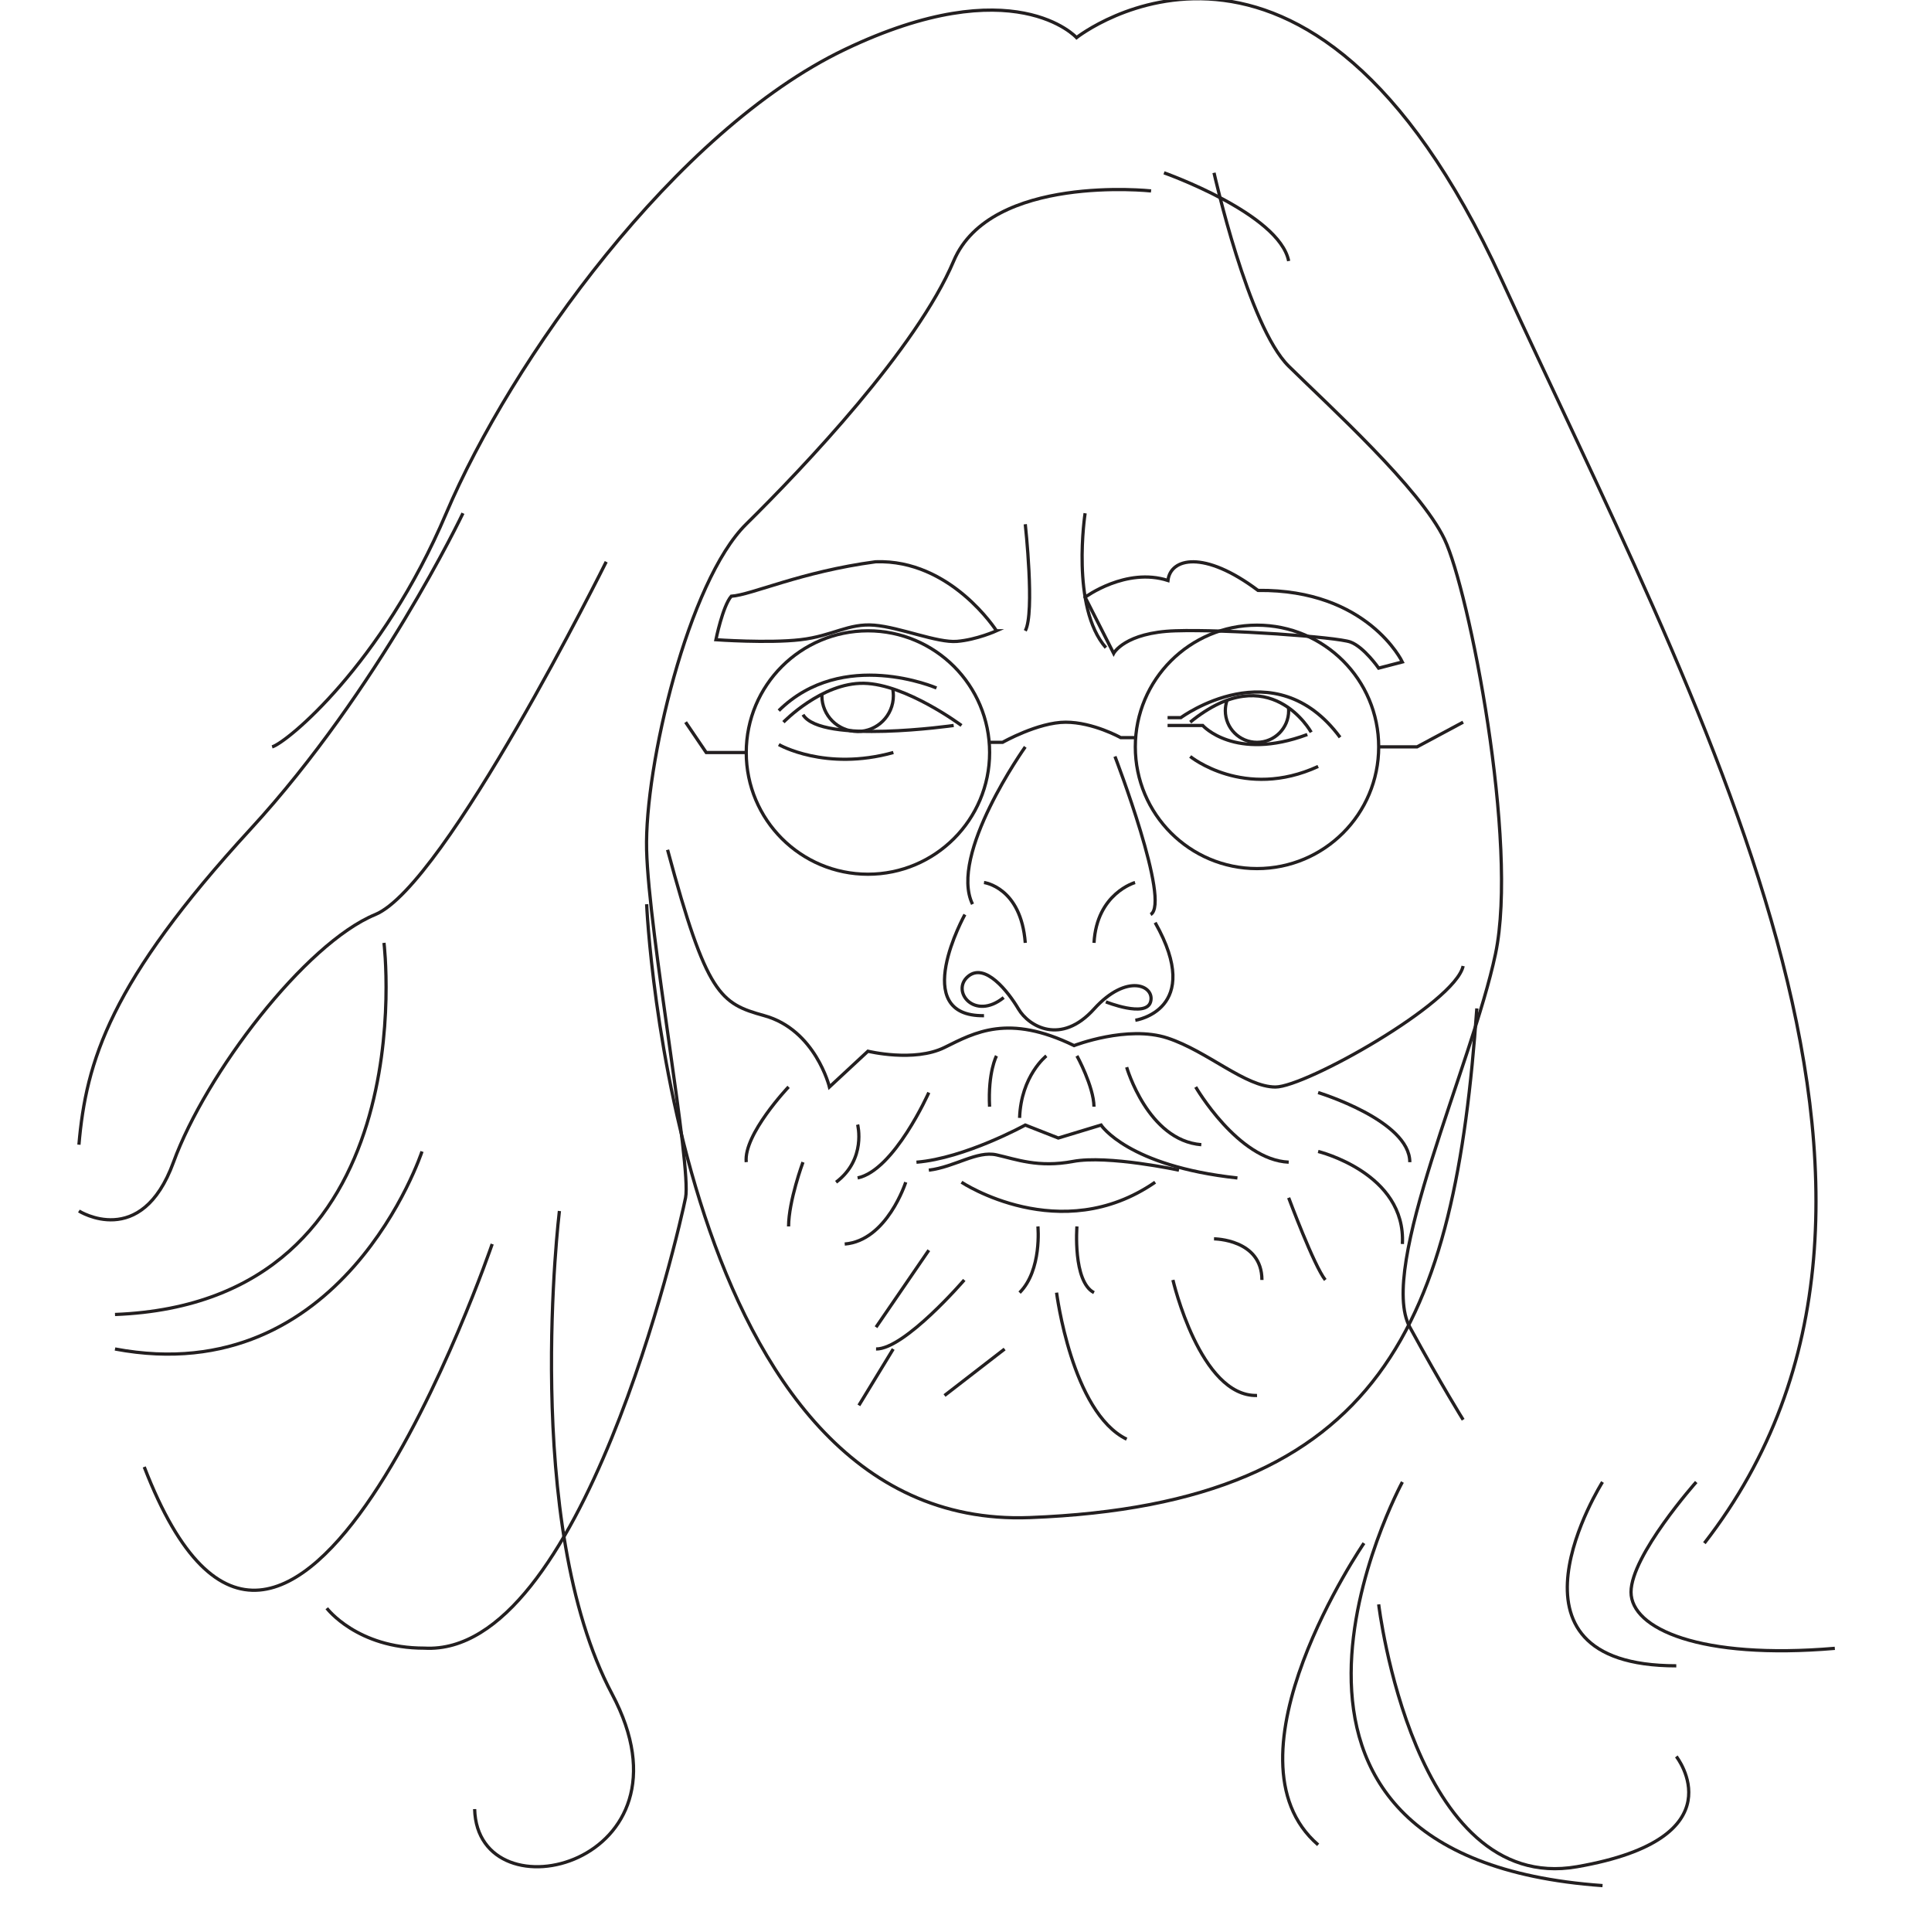
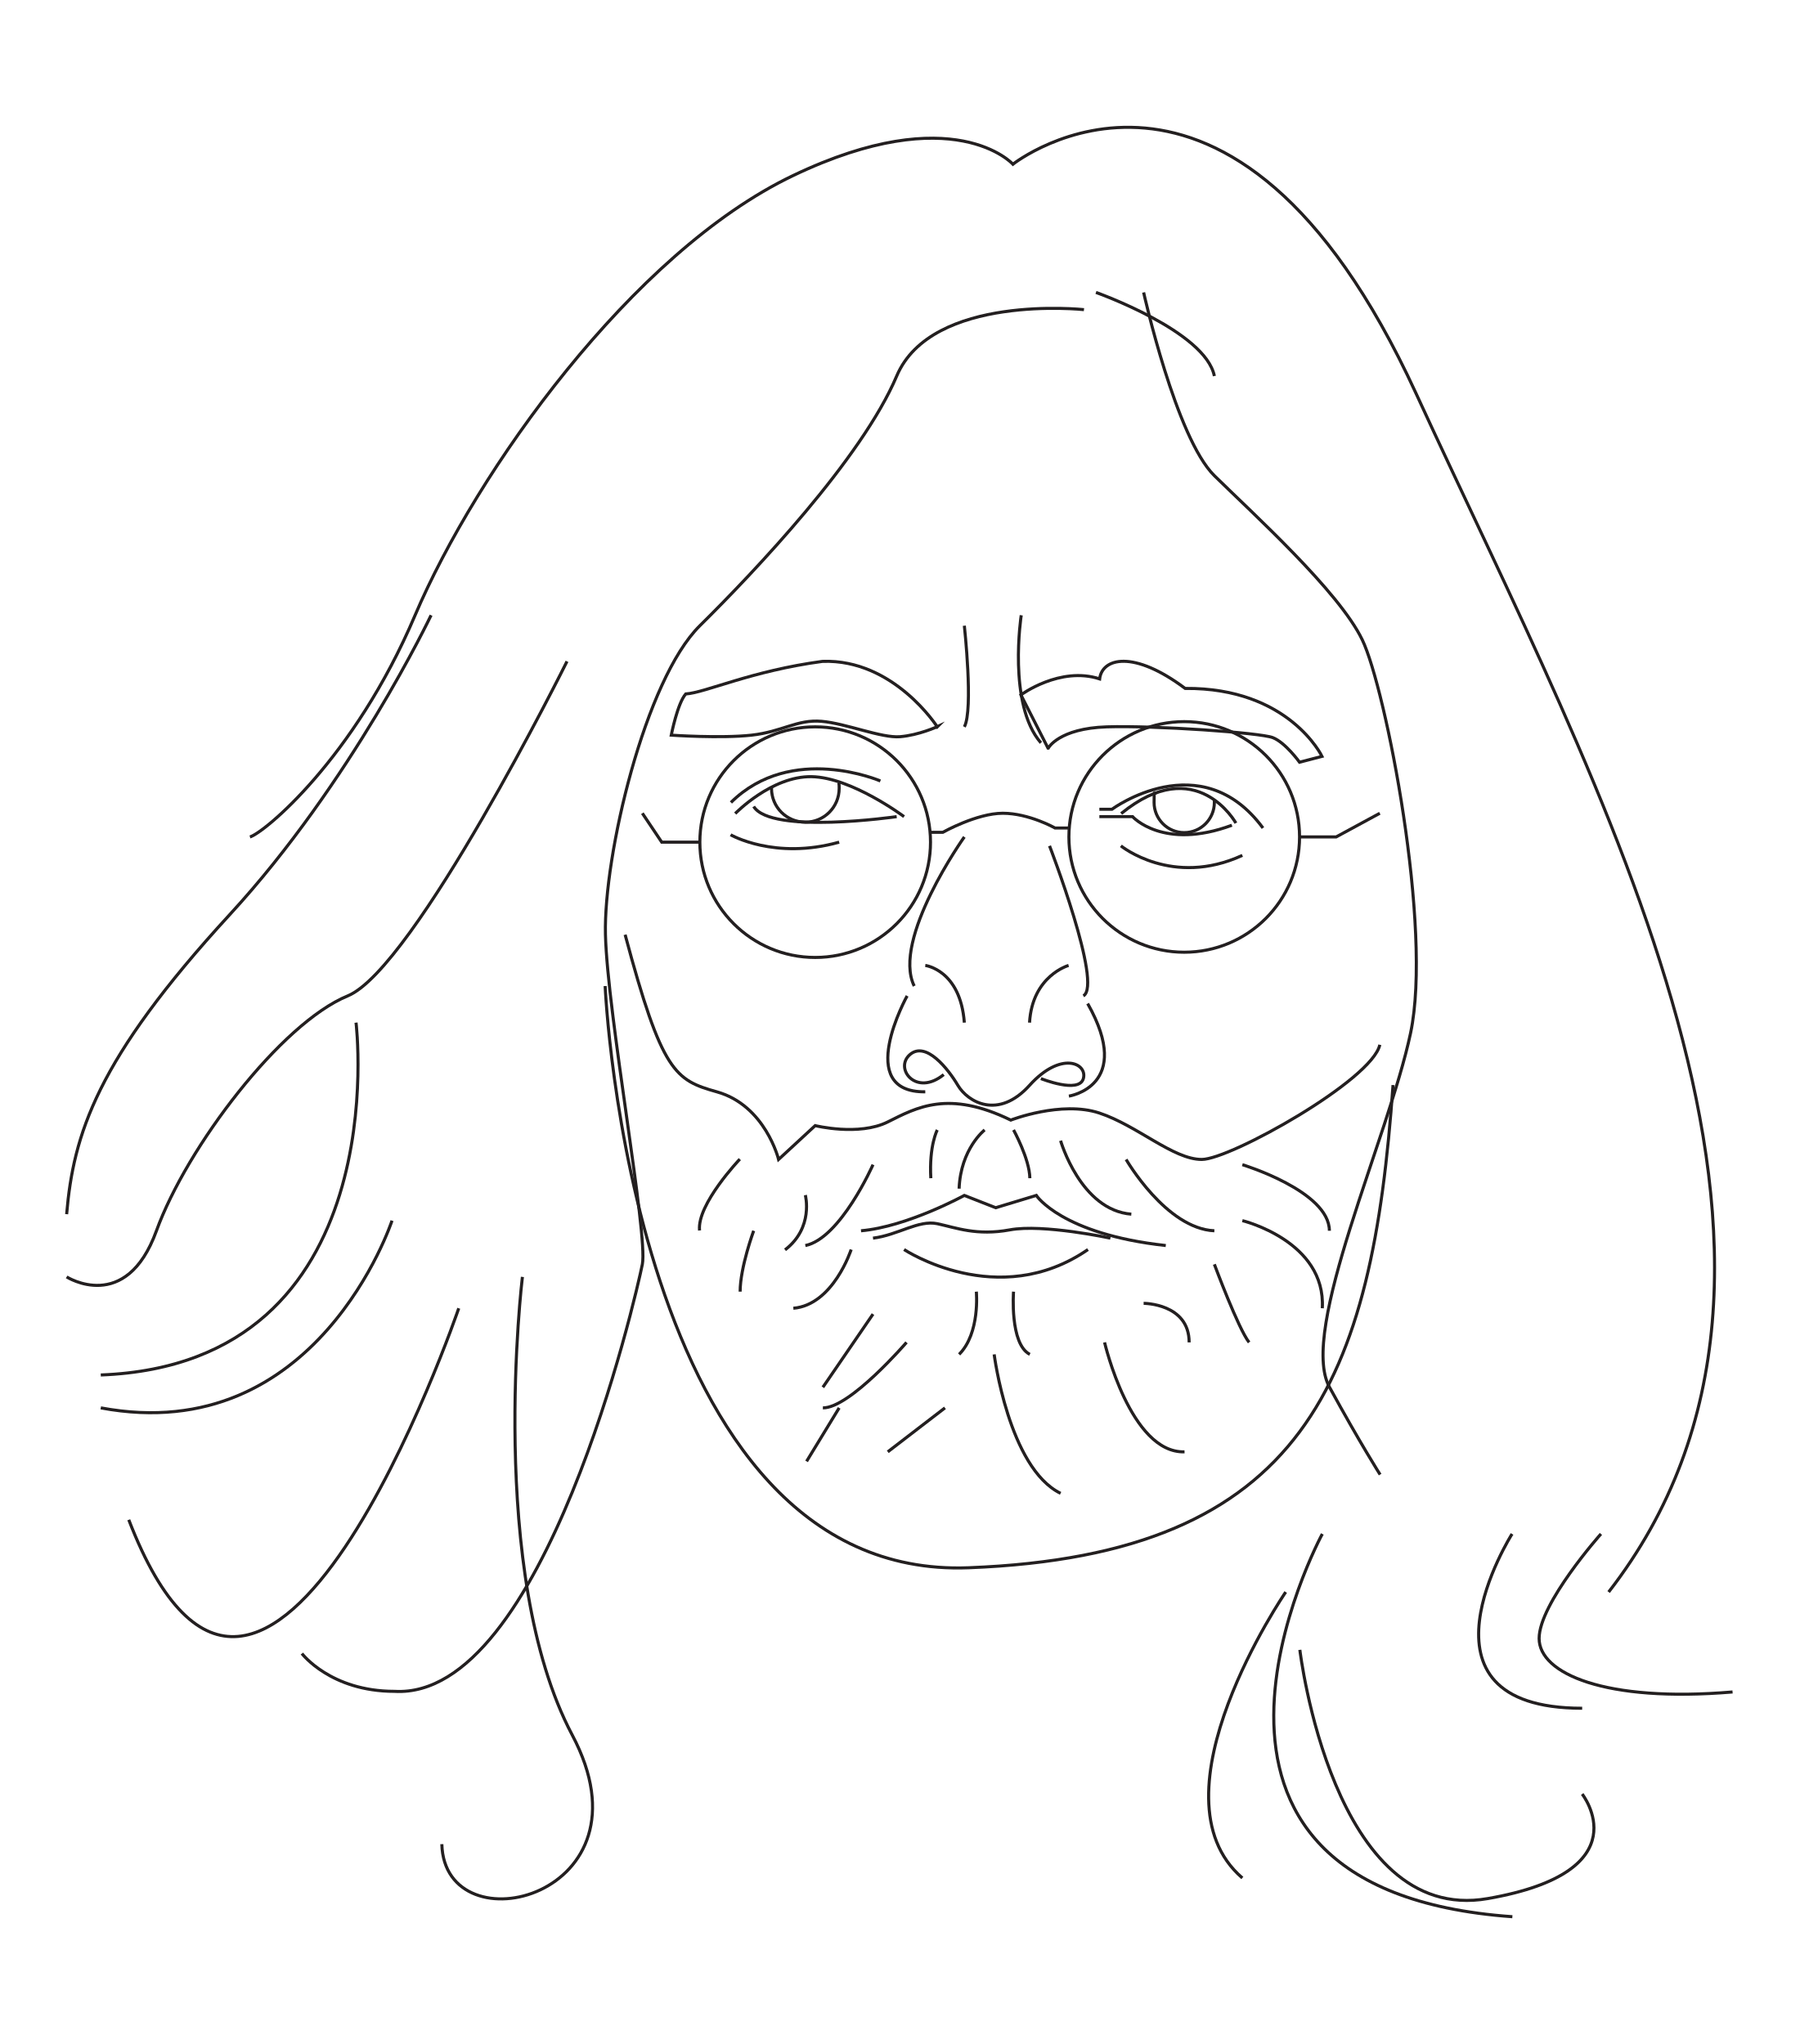
- <svg xmlns="http://www.w3.org/2000/svg" id="Layer_2" data-name="Layer 2" viewBox="0 0 595.34 595.89">
+ <svg xmlns="http://www.w3.org/2000/svg" id="Layer_2" version="1.1" viewBox="-21.17 -40.91 585.04 664.81">
+   <defs>
+     <style>
+       .st0 {
+         fill: none;
+         stroke: #231f20;
+         stroke-miterlimit: 10;
+       }
+     </style>
+   </defs>
  <g>
-     <circle cx="267.76" cy="232.1" r="37.54" fill="none" stroke="#231f20" stroke-miterlimit="10" />
-     <circle cx="387.79" cy="230.36" r="37.54" fill="none" stroke="#231f20" stroke-miterlimit="10" />
-     <path d="M350.26,227.51h-4.52s-8.49-4.76-16.98-4.76-19.46,6.21-19.46,6.21h-4.01" fill="none" stroke="#231f20" stroke-miterlimit="10" />
-     <polyline points="425.33 230.36 437.16 230.36 451.38 222.74" fill="none" stroke="#231f20" stroke-miterlimit="10" />
-     <polyline points="230.22 232.1 217.87 232.1 211.51 222.74" fill="none" stroke="#231f20" stroke-miterlimit="10" />
+     <circle class="st0" cx="243.9" cy="233" r="37.5" />
+     <circle class="st0" cx="363.9" cy="231.3" r="37.5" />
+     <path class="st0" d="M326.4,228.4h-4.5s-8.5-4.8-17-4.8-19.5,6.2-19.5,6.2h-4" />
+     <polyline class="st0" points="401.5 231.3 413.3 231.3 427.5 223.6" />
+     <polyline class="st0" points="206.4 233 194 233 187.7 223.6" />
  </g>
-   <path d="M334.76,158.3s-4.52,29.02,6.41,41.46" fill="none" stroke="#231f20" stroke-miterlimit="10" />
-   <path d="M316.3,161.69s3.01,27.31,0,32.87" fill="none" stroke="#231f20" stroke-miterlimit="10" />
  <g>
-     <path d="M343.58,201.5s3.42-6.44,19.03-6.94,49.86,1.9,54.04,3.47,8.67,8.04,8.67,8.04l7.31-1.9s-10.66-22.45-44.53-22.07c-16.75-12.56-27.02-9.94-27.78-3.06-12.94-4.17-25.56,5.16-25.56,5.16l8.81,17.32Z" fill="none" stroke="#231f20" stroke-miterlimit="10" />
-     <path d="M307.42,194.56s-14.08-22.12-37.3-21.29c-23.22,3.11-38.06,10.17-44.53,10.63-2.66,3.13-4.73,13.41-4.73,13.41,0,0,16.11,1.14,26.05,0s14.84-5.16,22.84-4.48,19.41,5.5,25.5,4.99,12.18-3.26,12.18-3.26Z" fill="none" stroke="#231f20" stroke-miterlimit="10" />
+     <path class="st0" d="M310.9,159.2s-4.5,29,6.4,41.5" />
+     <path class="st0" d="M292.4,162.6s3,27.3,0,32.9" />
+   </g>
+   <g>
+     <path class="st0" d="M319.7,202.4s3.4-6.4,19-6.9,49.9,1.9,54,3.5,8.7,8,8.7,8l7.3-1.9s-10.7-22.4-44.5-22.1c-16.8-12.6-27-9.9-27.8-3.1-12.9-4.2-25.6,5.2-25.6,5.2l8.8,17.3h0Z" />
+     <path class="st0" d="M283.6,195.5s-14.1-22.1-37.3-21.3c-23.2,3.1-38.1,10.2-44.5,10.6-2.7,3.1-4.7,13.4-4.7,13.4,0,0,16.1,1.1,26.1,0s14.8-5.2,22.8-4.5,19.4,5.5,25.5,5,12.2-3.3,12.2-3.3h0Z" />
  </g>
  <g>
    <g>
-       <path d="M296.62,223.76s-17.1-12.76-30.11-13.01-24.81,11.99-24.81,11.99" fill="none" stroke="#231f20" stroke-miterlimit="10" />
-       <path d="M294.21,223.76s-40.94,5.86-46.48-3.33" fill="none" stroke="#231f20" stroke-miterlimit="10" />
-       <path d="M288.91,212.2s-28.9-12.52-48.65,6.98" fill="none" stroke="#231f20" stroke-miterlimit="10" />
-       <path d="M275.46,212.77c.1.59.15,1.19.15,1.81,0,6.09-4.94,11.03-11.03,11.03s-11.03-4.94-11.03-11.03c0-.15,0-.3,0-.45" fill="none" stroke="#231f20" stroke-miterlimit="10" />
+       <g>
+         <path class="st0" d="M272.8,224.7s-17.1-12.8-30.1-13-24.8,12-24.8,12" />
+         <path class="st0" d="M270.4,224.7s-40.9,5.9-46.5-3.3" />
+         <path class="st0" d="M265.1,213.1s-28.9-12.5-48.6,7" />
+         <path class="st0" d="M251.6,213.7c.1.6.1,1.2.1,1.8,0,6.1-4.9,11-11,11s-11-4.9-11-11v-.4" />
+       </g>
+       <g>
+         <path class="st0" d="M336.3,222.3h4.1s28.9-21.3,49.1,6.1" />
+         <path class="st0" d="M380.7,226.8s-12.8-23.1-37.3-3.1" />
+         <path class="st0" d="M336.3,224.7h10.8s9.9,11.1,32.3,2.8" />
+         <path class="st0" d="M373.7,219.2c0,.3,0,.6,0,.9,0,5.4-4.4,9.8-9.8,9.8s-9.8-4.4-9.8-9.8.2-2.2.5-3.2" />
+       </g>
    </g>
    <g>
-       <path d="M360.2,221.35h4.09s28.9-21.34,49.13,6.07" fill="none" stroke="#231f20" stroke-miterlimit="10" />
-       <path d="M404.51,225.85s-12.76-23.15-37.33-3.11" fill="none" stroke="#231f20" stroke-miterlimit="10" />
-       <path d="M360.2,223.76h10.84s9.87,11.13,32.27,2.79" fill="none" stroke="#231f20" stroke-miterlimit="10" />
-       <path d="M397.52,218.33c.02.28.04.57.04.86,0,5.4-4.37,9.77-9.77,9.77s-9.77-4.37-9.77-9.77c0-1.12.19-2.2.54-3.2" fill="none" stroke="#231f20" stroke-miterlimit="10" />
+       <path class="st0" d="M343.3,234.2s16.7,13.6,39.5,3.1" />
+       <path class="st0" d="M216.4,230.6s14.3,8.3,35.3,2.4" />
    </g>
  </g>
-   <path d="M367.18,233.32s16.67,13.55,39.47,3.08" fill="none" stroke="#231f20" stroke-miterlimit="10" />
-   <path d="M240.26,229.65s14.29,8.3,35.35,2.45" fill="none" stroke="#231f20" stroke-miterlimit="10" />
  <g>
-     <path d="M316.3,230.36s-23.72,33.28-16.27,48.52" fill="none" stroke="#231f20" stroke-miterlimit="10" />
-     <path d="M343.97,233.32s17.37,45.21,10.99,48.75" fill="none" stroke="#231f20" stroke-miterlimit="10" />
-     <path d="M297.67,282.08s-17.5,31.54,5.9,31.19" fill="none" stroke="#231f20" stroke-miterlimit="10" />
-     <path d="M350.26,314.68s21.34-3.19,6.11-30.12" fill="none" stroke="#231f20" stroke-miterlimit="10" />
-     <path d="M341.17,309.01s12.37,4.96,13.79,0-7.26-9.06-17.45,2.21-20.11,5.39-23.3,0-10.37-14.54-15.62-10.02,2.02,13.75,11.05,6.48" fill="none" stroke="#231f20" stroke-miterlimit="10" />
-     <path d="M350.17,272.2s-11.84,3.34-12.66,18.61" fill="none" stroke="#231f20" stroke-miterlimit="10" />
-     <path d="M303.57,272.2s11.43,1.43,12.73,18.61" fill="none" stroke="#231f20" stroke-miterlimit="10" />
+     <path class="st0" d="M292.4,231.3s-23.7,33.3-16.3,48.5" />
+     <path class="st0" d="M320.1,234.2s17.4,45.2,11,48.8" />
+     <path class="st0" d="M273.8,283s-17.5,31.5,5.9,31.2" />
+     <path class="st0" d="M326.4,315.6s21.3-3.2,6.1-30.1" />
+     <path class="st0" d="M317.3,309.9s12.4,5,13.8,0-7.3-9.1-17.5,2.2-20.1,5.4-23.3,0-10.4-14.5-15.6-10,2,13.8,11,6.5" />
+     <path class="st0" d="M326.3,273.1s-11.8,3.3-12.7,18.6" />
+     <path class="st0" d="M279.7,273.1s11.4,1.4,12.7,18.6" />
  </g>
  <g>
-     <path d="M363.72,360.92s-21.91-4.72-32.69-2.7-17.54-.67-23.6-2.02-12.8,3.71-20.88,4.72" fill="none" stroke="#231f20" stroke-miterlimit="10" />
-     <path d="M296.62,364.63s30.49,20.22,59.75,0" fill="none" stroke="#231f20" stroke-miterlimit="10" />
+     <path class="st0" d="M339.9,361.8s-21.9-4.7-32.7-2.7-17.5-.7-23.6-2-12.8,3.7-20.9,4.7" />
+     <path class="st0" d="M272.8,365.5s30.5,20.2,59.8,0" />
  </g>
  <g>
-     <path d="M451.38,297.95c-2.48,11.45-48.61,37.32-57.9,37.32s-20.9-11.03-33.28-15.1-28.84,2.32-28.84,2.32c-20.32-9.87-30.59-4.06-39.97.58s-23.63,1.16-23.63,1.16l-11.88,11.03s-4.29-17.62-20.09-22c-13.54-3.75-17.77-6.25-29.84-51.15" fill="none" stroke="#231f20" stroke-miterlimit="10" />
-     <path d="M381.75,363.32c-33.87-3.66-42.07-16.32-42.07-16.32l-13.19,4-10.19-4s-18.59,10.25-33.57,11.46" fill="none" stroke="#231f20" stroke-miterlimit="10" />
-     <path d="M199.49,278.89s8.42,193.36,118.15,189.18,131.18-61.36,137.97-157.04" fill="none" stroke="#231f20" stroke-miterlimit="10" />
-     <path d="M279.42,364.63s-5.75,18.02-18.82,19.07" fill="none" stroke="#231f20" stroke-miterlimit="10" />
-     <path d="M307.42,325.66s-2.68,5.07-2.13,15.68" fill="none" stroke="#231f20" stroke-miterlimit="10" />
-     <path d="M332.24,325.66s5.16,9.41,5.26,15.68" fill="none" stroke="#231f20" stroke-miterlimit="10" />
-     <path d="M322.81,325.66s-7.82,6.11-8.26,19.14" fill="none" stroke="#231f20" stroke-miterlimit="10" />
-     <path d="M347.58,329.16s6.52,22.6,23.03,23.9" fill="none" stroke="#231f20" stroke-miterlimit="10" />
-     <path d="M368.88,335.27s13.04,22.48,28.69,23.18" fill="none" stroke="#231f20" stroke-miterlimit="10" />
-     <path d="M286.54,336.98s-10.65,23.98-21.96,26.33" fill="none" stroke="#231f20" stroke-miterlimit="10" />
-     <path d="M264.58,346.86s2.79,10.65-6.65,17.77" fill="none" stroke="#231f20" stroke-miterlimit="10" />
-     <path d="M243.28,335.23s-13.96,14.7-13.06,23.21" fill="none" stroke="#231f20" stroke-miterlimit="10" />
-     <path d="M406.65,336.98s28.28,8.6,28.28,21.47" fill="none" stroke="#231f20" stroke-miterlimit="10" />
-     <path d="M406.65,355.15s27.17,6.6,25.99,28.54" fill="none" stroke="#231f20" stroke-miterlimit="10" />
-     <path d="M397.56,369.43s7.82,21.01,11.3,25.35" fill="none" stroke="#231f20" stroke-miterlimit="10" />
-     <path d="M374.53,382.1s14.78.07,14.78,12.68" fill="none" stroke="#231f20" stroke-miterlimit="10" />
-     <path d="M332.24,378.27s-1.34,16.95,5.26,20.42" fill="none" stroke="#231f20" stroke-miterlimit="10" />
-     <path d="M320.2,378.27s1.3,13.47-5.65,20.42" fill="none" stroke="#231f20" stroke-miterlimit="10" />
-     <path d="M325.96,398.69s4.67,36.94,21.62,45.2" fill="none" stroke="#231f20" stroke-miterlimit="10" />
-     <line x1="275.56" y1="416.08" x2="264.97" y2="433.46" fill="none" stroke="#231f20" stroke-miterlimit="10" />
-     <path d="M361.85,394.78s8.36,36.07,25.95,35.63" fill="none" stroke="#231f20" stroke-miterlimit="10" />
-     <line x1="286.54" y1="385.61" x2="270.26" y2="409.35" fill="none" stroke="#231f20" stroke-miterlimit="10" />
-     <path d="M297.48,394.78s-18.42,21.4-27.21,21.29" fill="none" stroke="#231f20" stroke-miterlimit="10" />
-     <line x1="309.93" y1="416.08" x2="291.39" y2="430.42" fill="none" stroke="#231f20" stroke-miterlimit="10" />
-     <path d="M247.72,358.45s-4.41,11.92-4.44,19.82" fill="none" stroke="#231f20" stroke-miterlimit="10" />
+     <path class="st0" d="M427.5,298.9c-2.5,11.5-48.6,37.3-57.9,37.3s-20.9-11-33.3-15.1-28.8,2.3-28.8,2.3c-20.3-9.9-30.6-4.1-40,.6s-23.6,1.2-23.6,1.2l-11.9,11s-4.3-17.6-20.1-22c-13.5-3.8-17.8-6.2-29.8-51.1" />
+     <path class="st0" d="M357.9,364.2c-33.9-3.7-42.1-16.3-42.1-16.3l-13.2,4-10.2-4s-18.6,10.2-33.6,11.5" />
+     <path class="st0" d="M175.6,279.8s8.4,193.4,118.2,189.2,131.2-61.4,138-157" />
+     <path class="st0" d="M255.6,365.5s-5.8,18-18.8,19.1" />
+     <path class="st0" d="M283.6,326.6s-2.7,5.1-2.1,15.7" />
+     <path class="st0" d="M308.4,326.6s5.2,9.4,5.3,15.7" />
+     <path class="st0" d="M299,326.6s-7.8,6.1-8.3,19.1" />
+     <path class="st0" d="M323.7,330.1s6.5,22.6,23,23.9" />
+     <path class="st0" d="M345,336.2s13,22.5,28.7,23.2" />
+     <path class="st0" d="M262.7,337.9s-10.6,24-22,26.3" />
+     <path class="st0" d="M240.7,347.8s2.8,10.6-6.6,17.8" />
+     <path class="st0" d="M219.4,336.1s-14,14.7-13.1,23.2" />
+     <path class="st0" d="M382.8,337.9s28.3,8.6,28.3,21.5" />
+     <path class="st0" d="M382.8,356.1s27.2,6.6,26,28.5" />
+     <path class="st0" d="M373.7,370.3s7.8,21,11.3,25.4" />
+     <path class="st0" d="M350.7,383s14.8,0,14.8,12.7" />
+     <path class="st0" d="M308.4,379.2s-1.3,17,5.3,20.4" />
+     <path class="st0" d="M296.3,379.2s1.3,13.5-5.6,20.4" />
+     <path class="st0" d="M302.1,399.6s4.7,36.9,21.6,45.2" />
+     <line class="st0" x1="251.7" y1="417" x2="241.1" y2="434.4" />
+     <path class="st0" d="M338,395.7s8.4,36.1,26,35.6" />
+     <line class="st0" x1="262.7" y1="386.5" x2="246.4" y2="410.3" />
+     <path class="st0" d="M273.6,395.7s-18.4,21.4-27.2,21.3" />
+     <line class="st0" x1="286.1" y1="417" x2="267.5" y2="431.3" />
+     <path class="st0" d="M223.9,359.4s-4.4,11.9-4.4,19.8" />
  </g>
  <g>
-     <path d="M359.1,53.3s35.56,12.56,38.46,27.21" fill="none" stroke="#231f20" stroke-miterlimit="10" />
-     <path d="M374.53,53.3s10.55,47.33,23.04,59.64,40.53,37.63,48.06,53.36,22.93,93.76,15.73,127.93-36.43,96.83-26.42,115.12,16.45,28.55,16.45,28.55" fill="none" stroke="#231f20" stroke-miterlimit="10" />
-     <path d="M355.11,58.89s-49.49-5.35-60.9,21.61-46.18,63.57-64.03,81.18-31.34,74.59-30.7,100.42,13.93,97.68,12.02,107.31-32.01,141.67-80.58,138.93c-20.78.04-30.1-12.31-30.1-12.31" fill="none" stroke="#231f20" stroke-miterlimit="10" />
-     <path d="M83.95,230.36c4.42-1.25,33.85-25.24,53.72-72.07S208.31,40.3,260.59,15.28s71.53-3.68,71.53-3.68c0,0,71.01-56.19,131.09,74.58s145.58,282.91,62.6,389.78" fill="none" stroke="#231f20" stroke-miterlimit="10" />
-     <path d="M142.82,158.3s-25.84,54.26-65.49,97.38c-43.42,47.23-50.77,71.66-52.98,97.38" fill="none" stroke="#231f20" stroke-miterlimit="10" />
-     <path d="M523.3,457.1s-20.12,22.63-20.12,33.95,21.38,20.88,62.87,17.35" fill="none" stroke="#231f20" stroke-miterlimit="10" />
-     <path d="M432.64,457.1s-62.73,115.68,61.75,124.48" fill="none" stroke="#231f20" stroke-miterlimit="10" />
-     <path d="M420.79,475.96s-45.3,66.15-14.14,93.04" fill="none" stroke="#231f20" stroke-miterlimit="10" />
-     <path d="M172.58,373.51s-11.73,96.33,16.24,148.97-41.49,69.78-42.39,35.5" fill="none" stroke="#231f20" stroke-miterlimit="10" />
-     <path d="M151.84,383.7s-62.84,184.21-107.34,68.75" fill="none" stroke="#231f20" stroke-miterlimit="10" />
-     <path d="M187.02,173.27s-49.61,99.89-71.26,108.81-52.32,49.12-62.24,76.37-29.18,15.06-29.18,15.06" fill="none" stroke="#231f20" stroke-miterlimit="10" />
-     <path d="M118.46,290.81s13.53,110.9-82.98,114.62" fill="none" stroke="#231f20" stroke-miterlimit="10" />
-     <path d="M130.19,355.15s-24.35,74.15-94.71,60.92" fill="none" stroke="#231f20" stroke-miterlimit="10" />
-     <path d="M494.38,457.1s-35.87,56.69,22.76,56.69" fill="none" stroke="#231f20" stroke-miterlimit="10" />
-     <path d="M425.33,494.84s10.64,89.68,61.15,80.92,30.67-34.01,30.67-34.01" fill="none" stroke="#231f20" stroke-miterlimit="10" />
+     <path class="st0" d="M335.2,54.2s35.6,12.6,38.5,27.2" />
+     <path class="st0" d="M350.7,54.2s10.5,47.3,23,59.6,40.5,37.6,48.1,53.4,22.9,93.8,15.7,127.9-36.4,96.8-26.4,115.1,16.5,28.5,16.5,28.5" />
+     <path class="st0" d="M331.3,59.8s-49.5-5.3-60.9,21.6-46.2,63.6-64,81.2-31.3,74.6-30.7,100.4,13.9,97.7,12,107.3-32,141.7-80.6,138.9c-20.8,0-30.1-12.3-30.1-12.3" />
+     <path class="st0" d="M60.1,231.3c4.4-1.2,33.8-25.2,53.7-72.1,19.9-46.8,70.6-118,122.9-143s71.5-3.7,71.5-3.7c0,0,71-56.2,131.1,74.6,60.1,130.8,145.6,282.9,62.6,389.8" />
+     <path class="st0" d="M119,159.2s-25.8,54.3-65.5,97.4C10.1,303.8,2.7,328.2.5,354" />
+     <path class="st0" d="M499.4,458s-20.1,22.6-20.1,34,21.4,20.9,62.9,17.4" />
+     <path class="st0" d="M408.8,458s-62.7,115.7,61.8,124.5" />
+     <path class="st0" d="M396.9,476.9s-45.3,66.1-14.1,93" />
+     <path class="st0" d="M148.7,374.4s-11.7,96.3,16.2,149-41.5,69.8-42.4,35.5" />
+     <path class="st0" d="M128,384.6s-62.8,184.2-107.3,68.8" />
+     <path class="st0" d="M163.2,174.2s-49.6,99.9-71.3,108.8-52.3,49.1-62.2,76.4S.5,374.4.5,374.4" />
+     <path class="st0" d="M94.6,291.7s13.5,110.9-83,114.6" />
+     <path class="st0" d="M106.3,356.1s-24.3,74.1-94.7,60.9" />
+     <path class="st0" d="M470.5,458s-35.9,56.7,22.8,56.7" />
+     <path class="st0" d="M401.5,495.7s10.6,89.7,61.1,80.9c50.5-8.8,30.7-34,30.7-34" />
  </g>
</svg>
